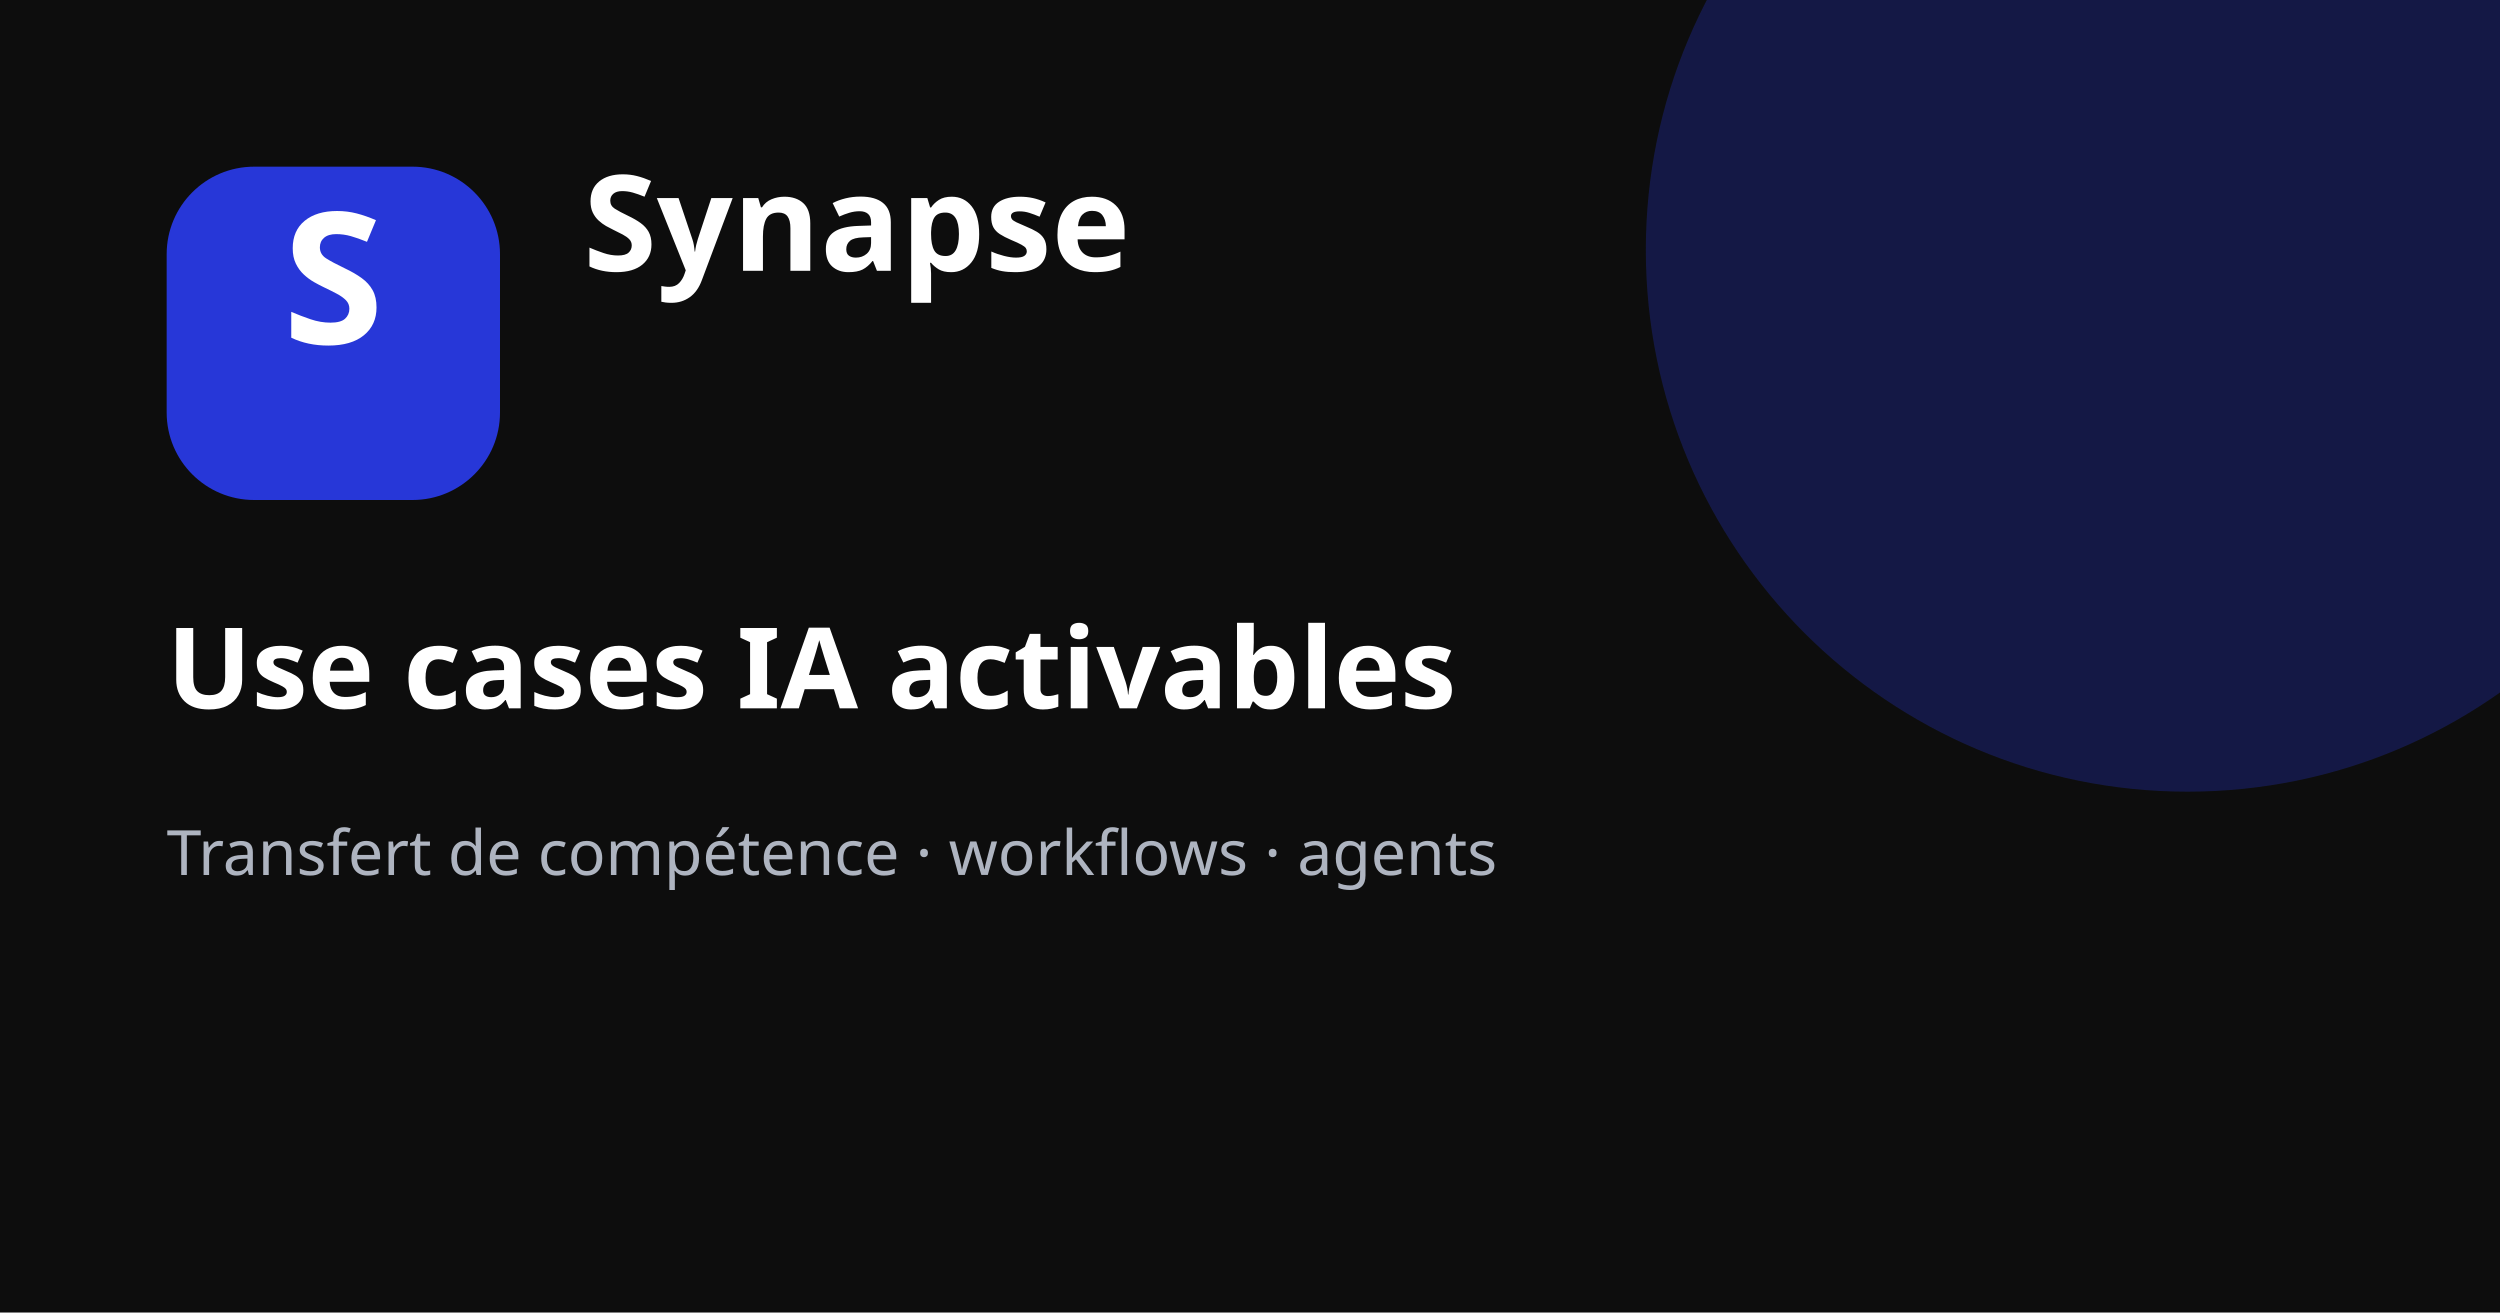
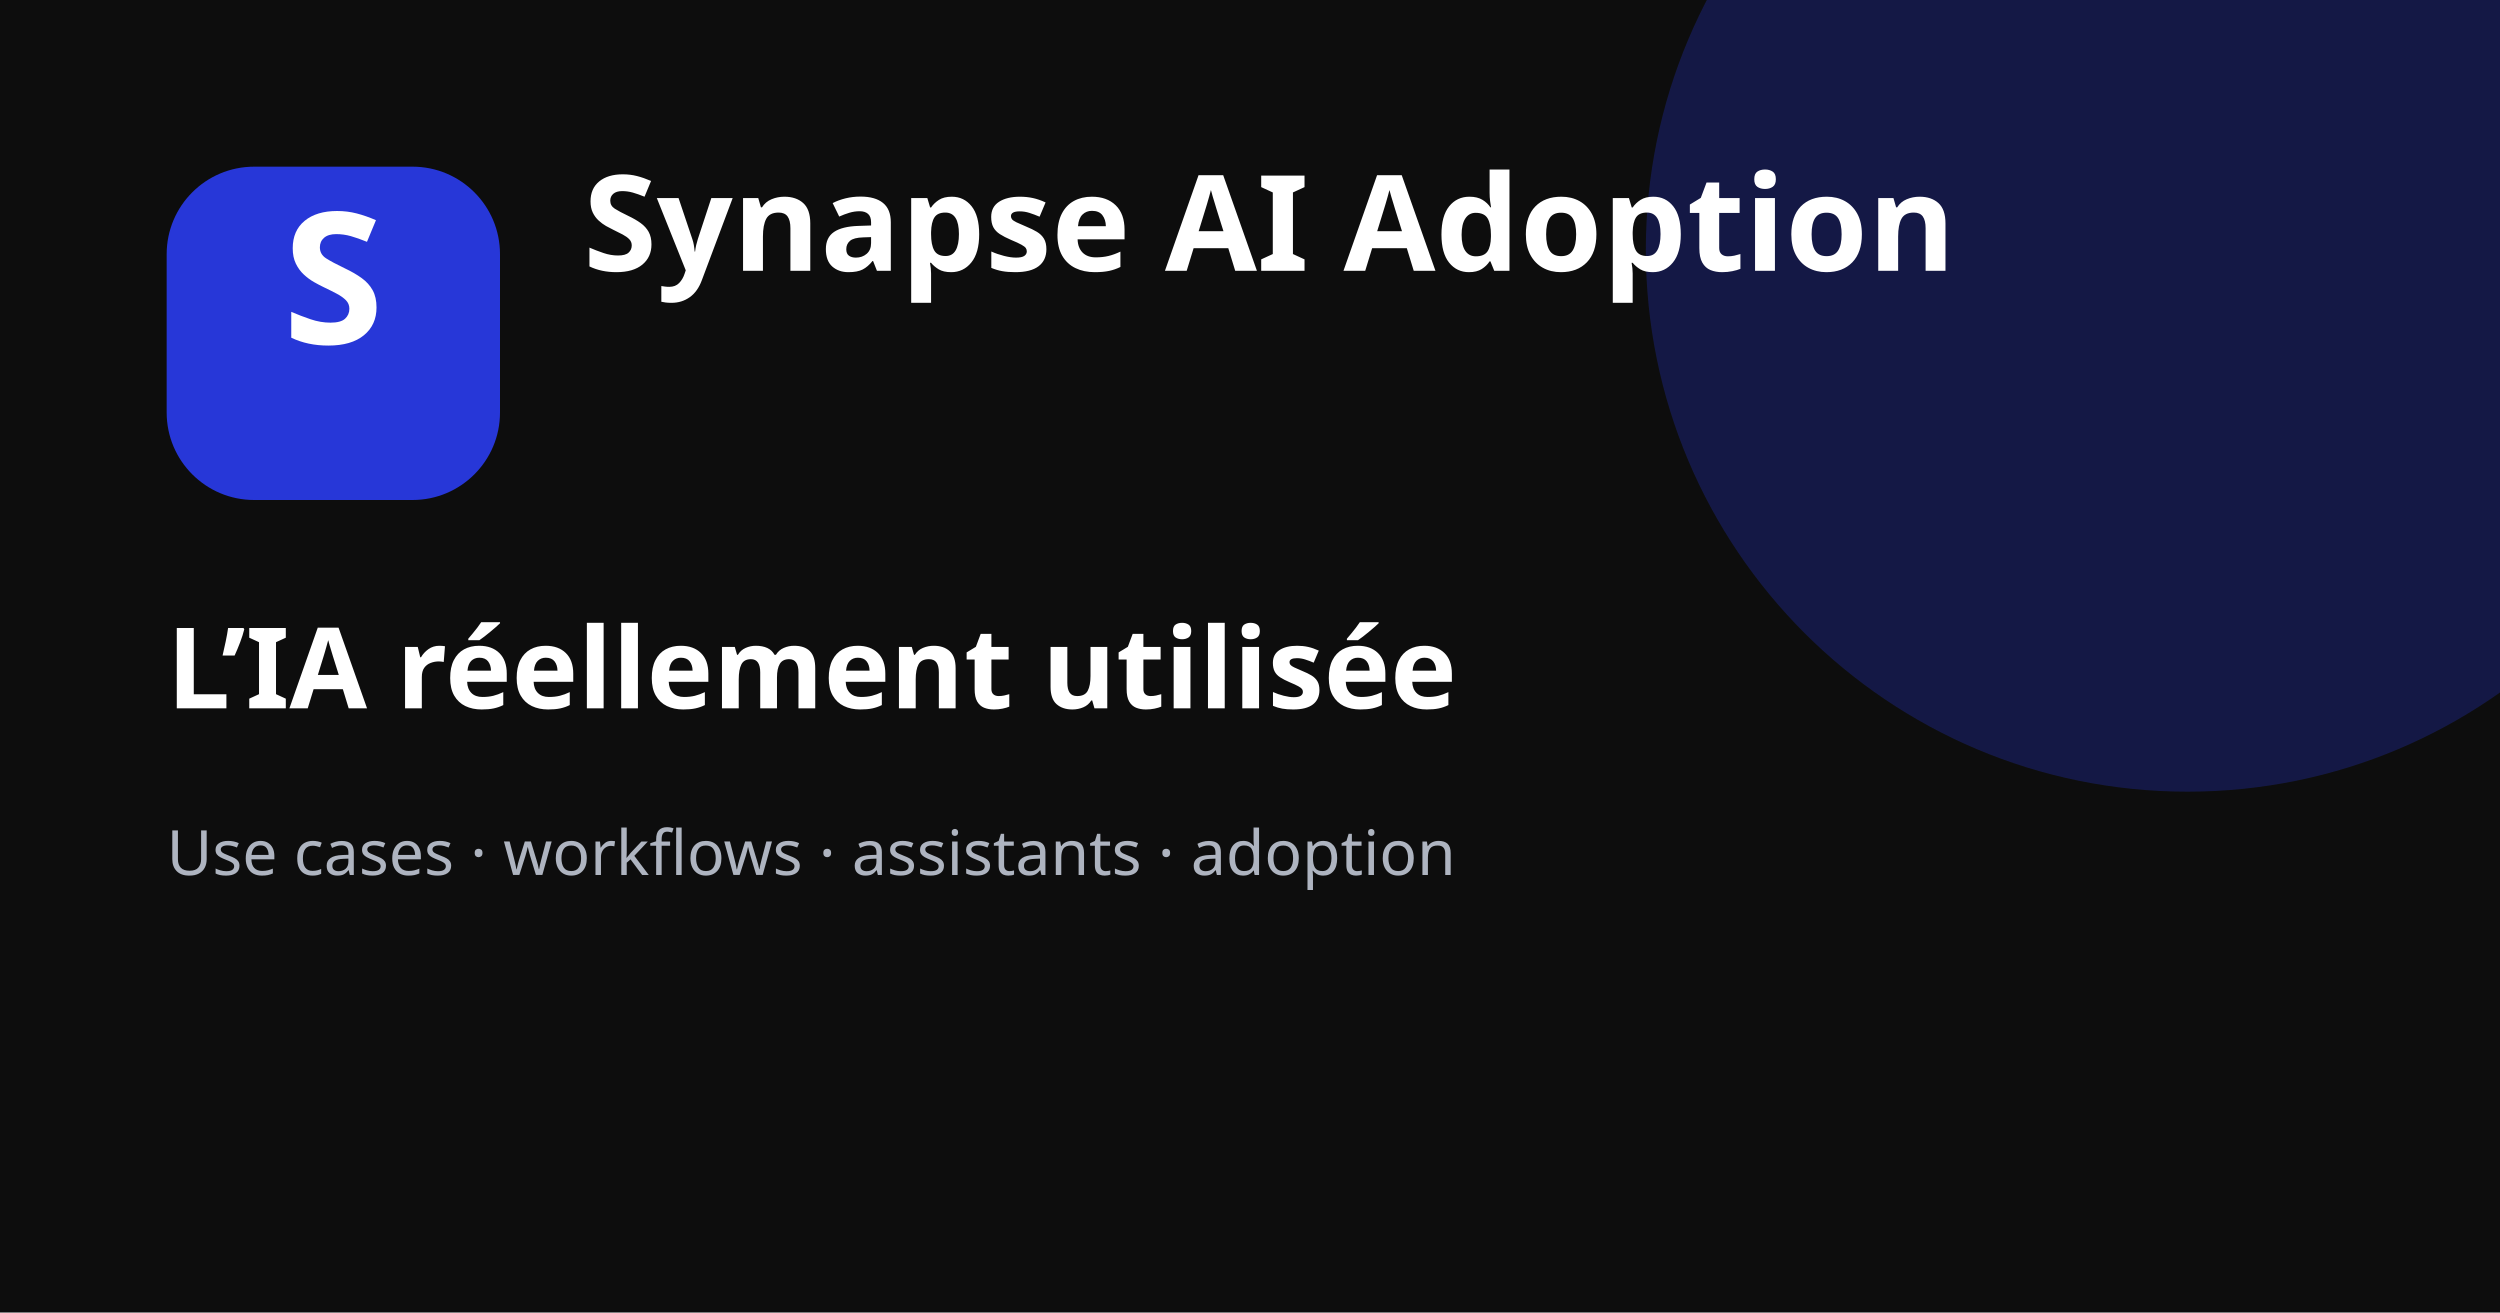
<svg xmlns="http://www.w3.org/2000/svg" width="1200" height="630" viewBox="0 0 1200 630">
  <rect width="1200" height="630" fill="#0d0d0d" />
  <circle cx="1050" cy="120" r="260" fill="#2737d8" opacity="0.28" />
  <rect x="80" y="80" width="160" height="160" rx="42" fill="#2737d8" />
  <text x="160" y="165" font-family="system-ui" font-weight="800" font-size="88" fill="white" text-anchor="middle">S</text>
-   <text x="280" y="130" font-family="system-ui" font-weight="800" font-size="64" fill="white">Synapse</text>
-   <text x="80" y="340" font-family="system-ui" font-weight="700" font-size="54" fill="white">Use cases IA activables</text>
-   <text x="80" y="420" font-family="system-ui" font-weight="400" font-size="30" fill="#aeb4c0">Transfert de compétence · workflows · agents</text>
+   <text x="280" y="130" font-family="system-ui" font-weight="800" font-size="64" fill="white">Synapse AI Adoption</text>
+   <text x="80" y="340" font-family="system-ui" font-weight="760" font-size="54" fill="white">L’IA réellement utilisée</text>
+   <text x="80" y="420" font-family="system-ui" font-weight="400" font-size="30" fill="#aeb4c0">Use cases · workflows · assistants · adoption</text>
</svg>
